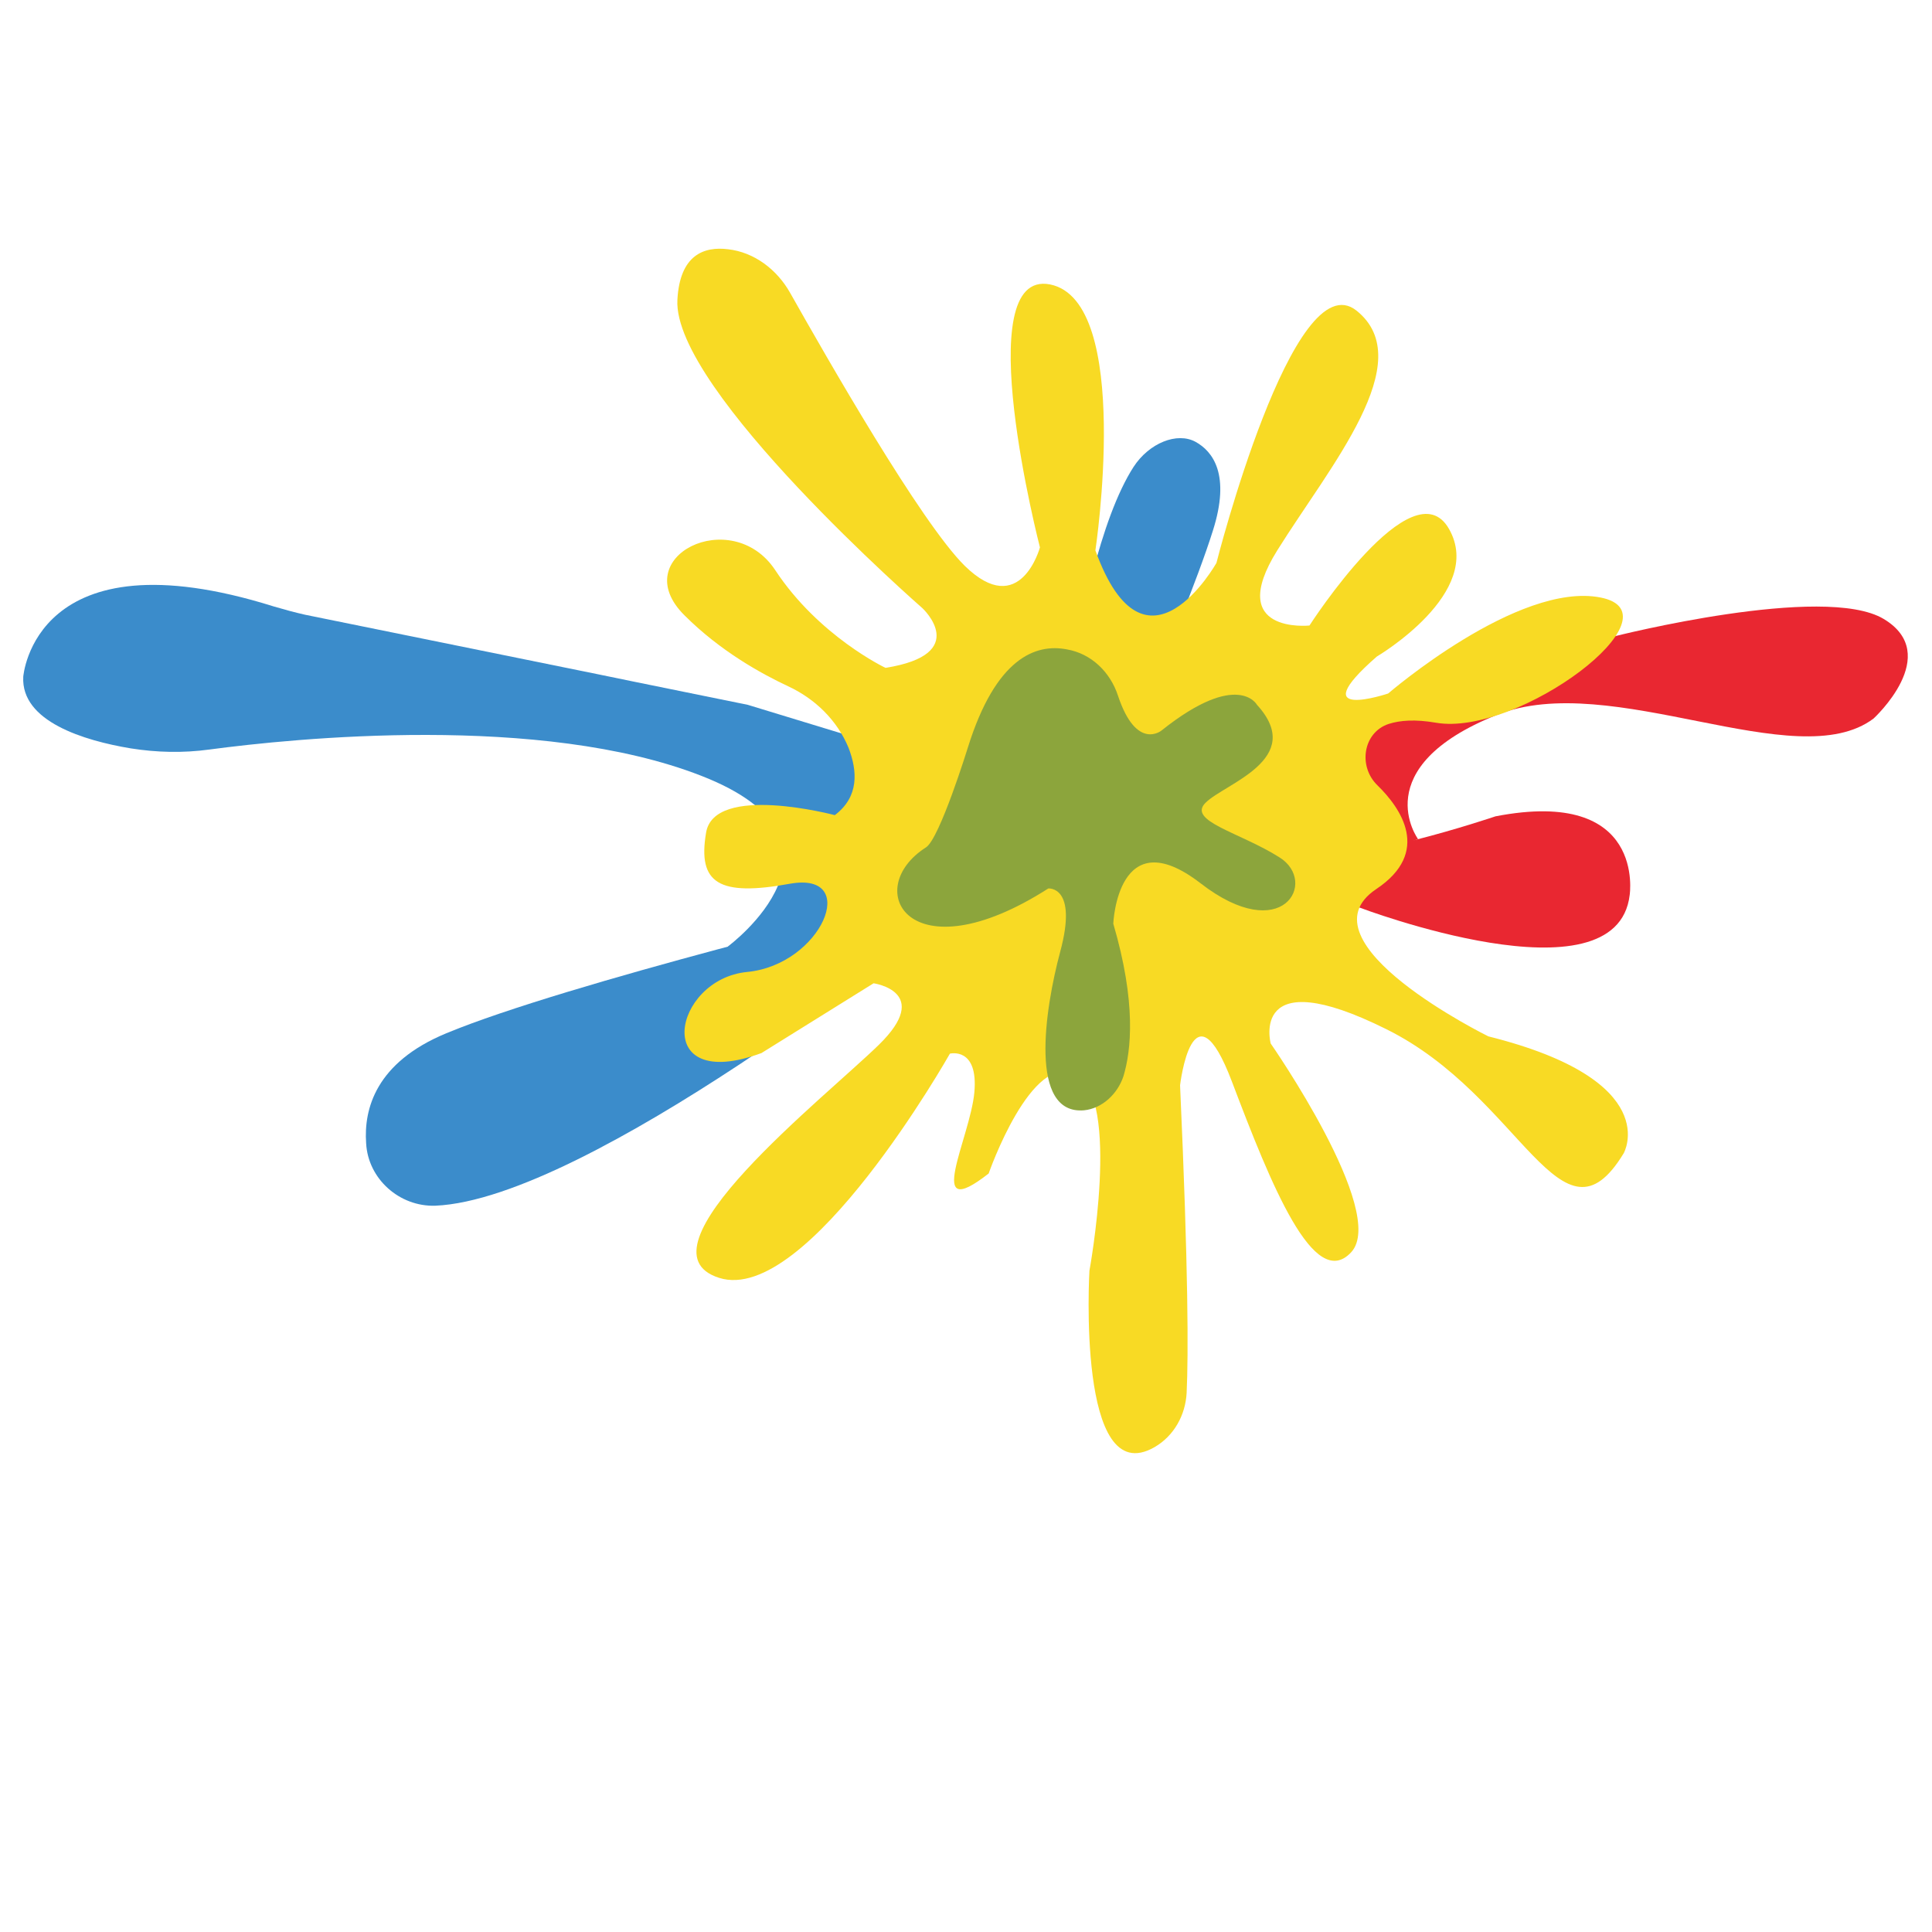
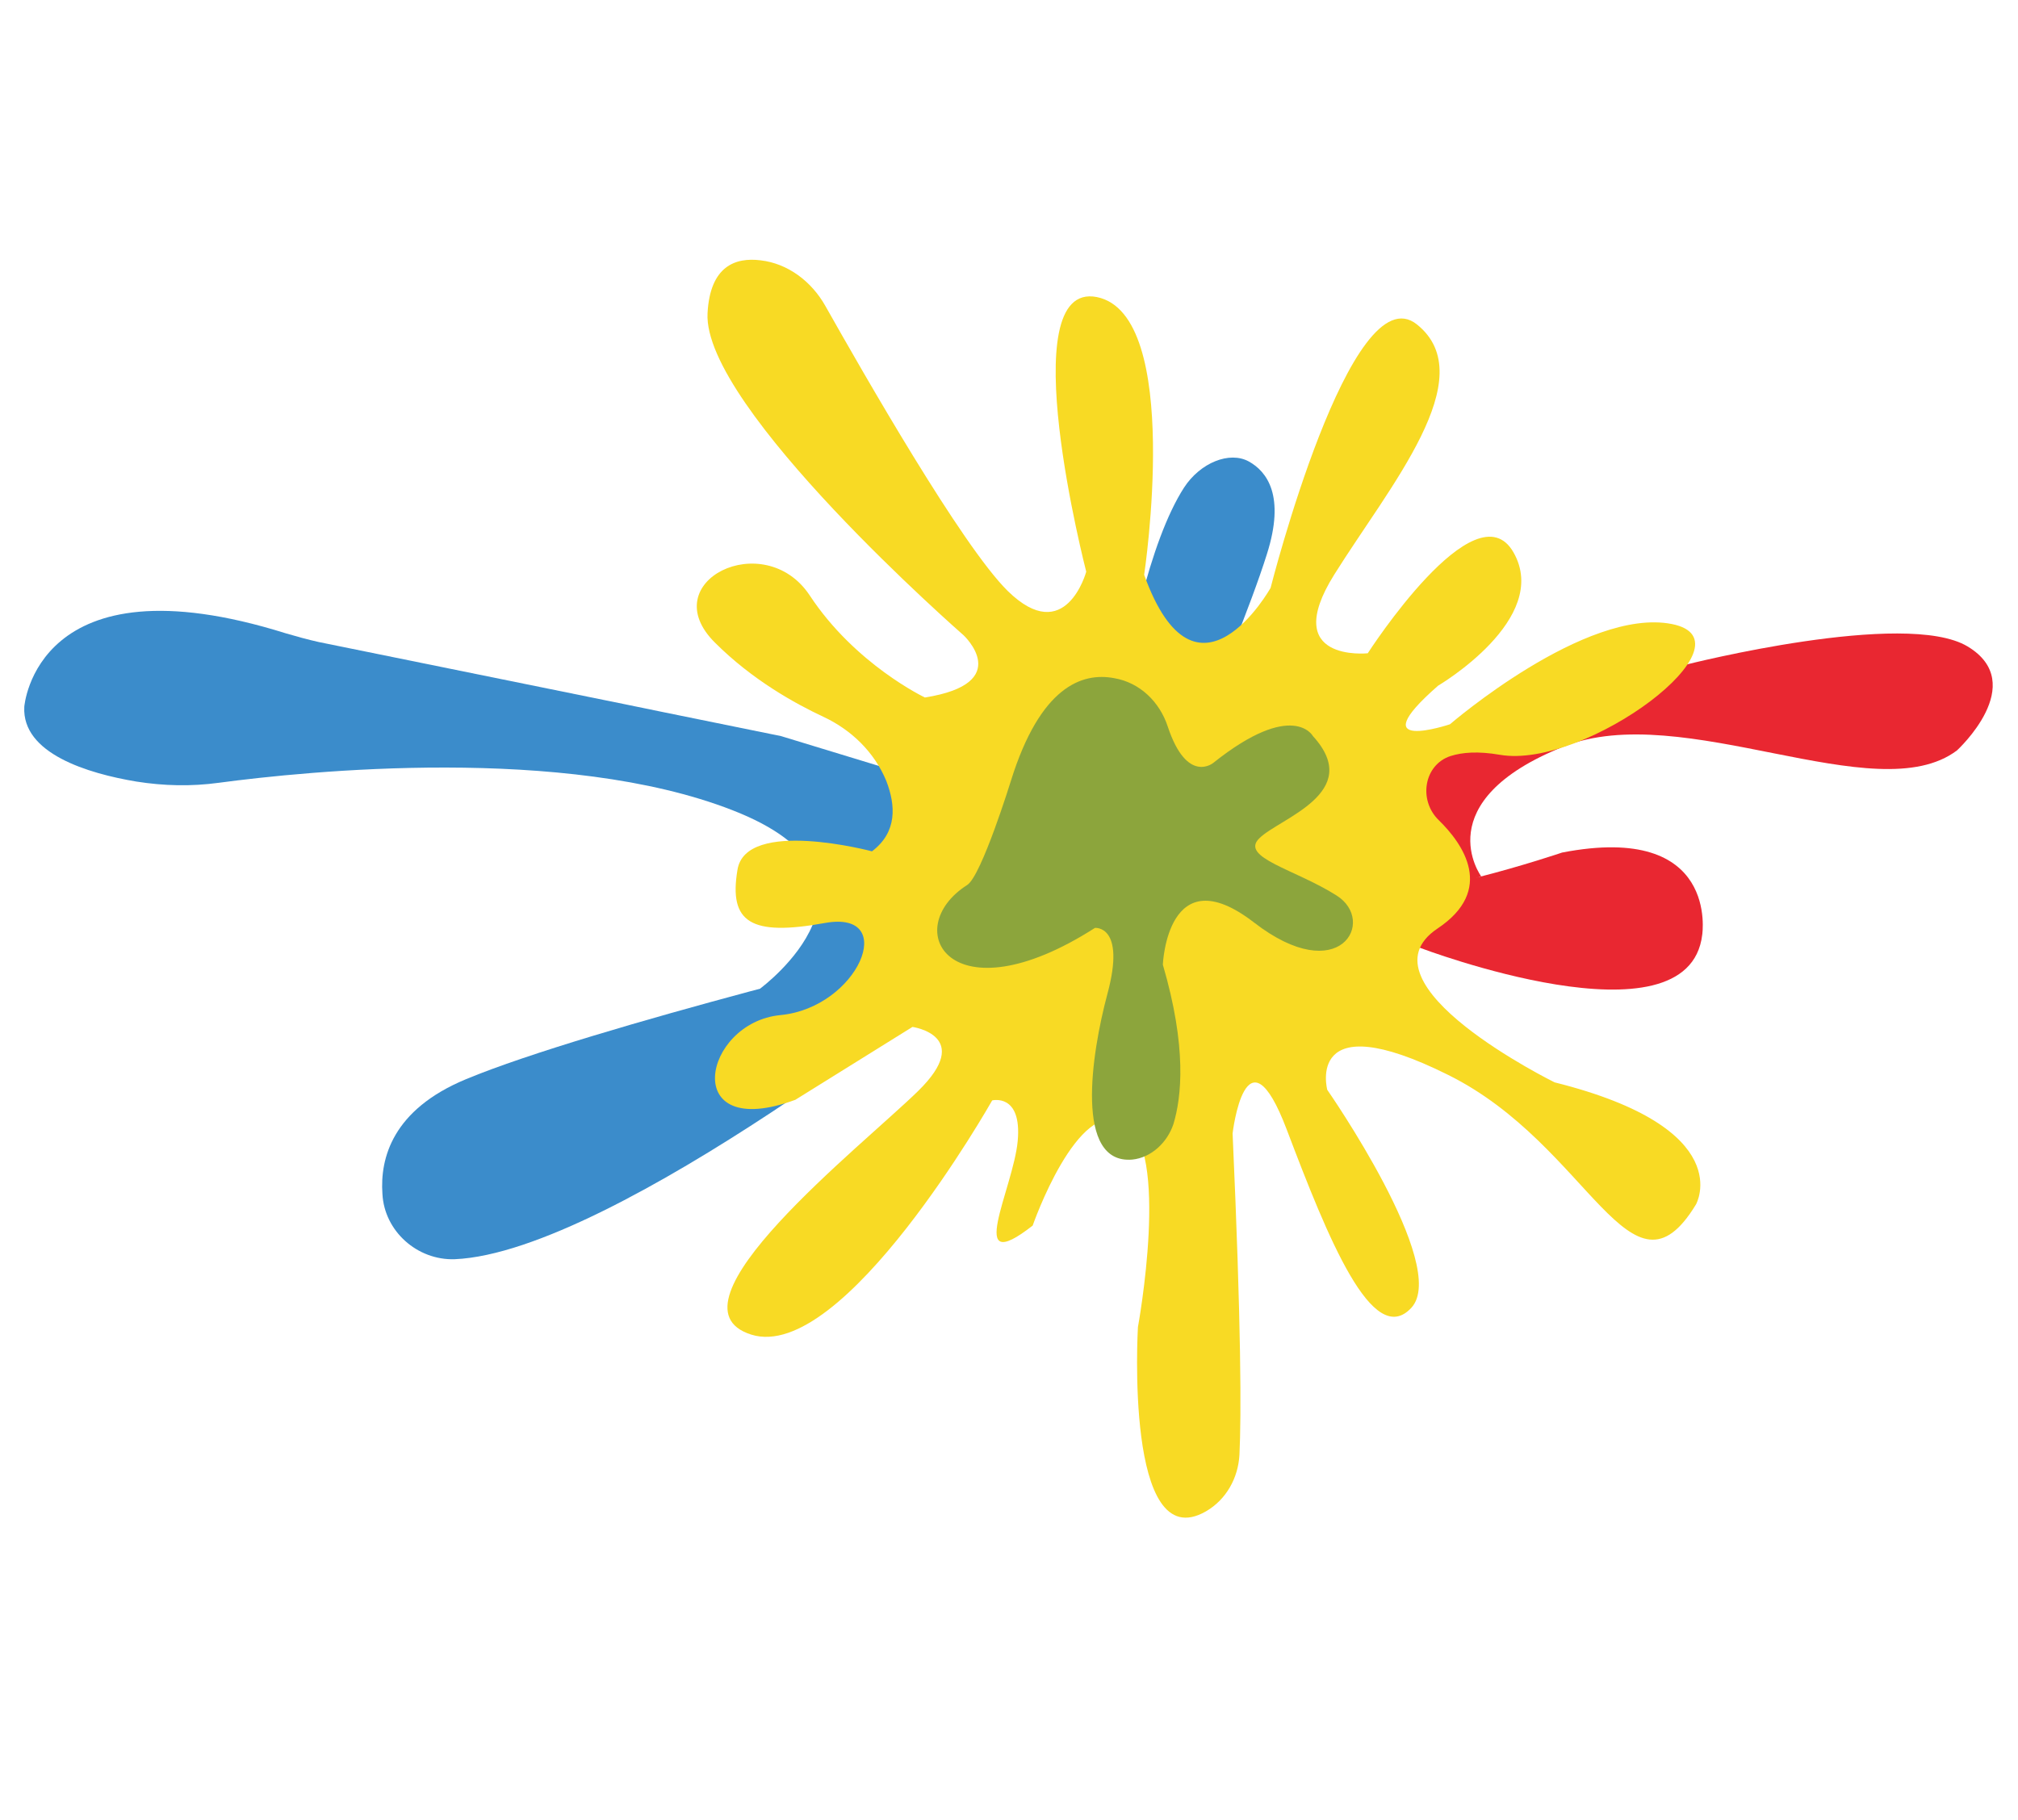
- <svg xmlns="http://www.w3.org/2000/svg" version="1.1" id="Layer_1" x="0px" y="0px" width="324px" height="324px" viewBox="0 0 324 324" style="enable-background:new 0 0 324 324;" xml:space="preserve">
+ <svg xmlns="http://www.w3.org/2000/svg" version="1.1" id="Layer_1" x="0px" y="0px" width="324px" height="292.2px" viewBox="0 0 324 292.2" style="enable-background:new 0 0 324 292.2;" xml:space="preserve">
  <style type="text/css">
	.st0{fill:#E92731;}
	.st1{fill:#3B8CCB;}
	.st2{fill:#F8DA24;}
	.st3{fill:#8CA53C;}
</style>
  <g>
    <path class="st0" d="M237.8,140.7c0,0-8.8-12,13.2-20.8c19.2-7.7,50.2,10.4,63.2,0.6c0,0,11.7-10.7,1.7-16.7   c-10-6-45.1,2.9-45.1,2.9l-49.2,16.7l0.9,23.6L237.8,140.7z" />
    <path class="st0" d="M228,152.2c0,0,43.1,16.4,45.3-2.1c0,0,2.8-18.1-22.5-13.2c0,0-25.3,8.6-33.6,6.3l-0.1,8.9L228,152.2z" />
    <path class="st1" d="M175.6,147.6c0,0,3.4-52,14.5-69.3c2.6-4,7.3-5.9,10.4-4.2c2.9,1.6,5.9,5.5,2.9,14.9   c-5,16-23.5,57.2-23.5,57.2L175.6,147.6z" />
    <path class="st1" d="M122.1,158.7c0,0,23.8-17.6-4.5-28.6c-26.9-10.5-68.3-6.3-82.5-4.4c-4.4,0.6-8.8,0.5-13.2-0.2   c-7.8-1.3-18.4-4.5-18-12c0,0,1.8-24.4,42-11.8c1.7,0.5,3.5,1,5.3,1.4l49.2,10c8.2,1.7,0,0,25,5.1l38.7,11.8   c7.2,2.1-9.4,8-8.6,15.4C156.4,152.8,122.9,172.1,122.1,158.7z" />
    <path class="st1" d="M155.2,156c0,0-56.5,45.1-82.2,46.2c-6,0.2-11.3-4.5-11.6-10.5c-0.4-5.7,1.6-13.5,13.4-18.4   c20.2-8.4,76-21.9,76-21.9L155.2,156z" />
    <path class="st2" d="M272.3,193.4c0,0,6.9-12.2-22.7-19.6c0,0-32.1-15.8-18.8-24.7c9.3-6.2,4.1-13.6,0.2-17.4   c-3.3-3.2-2.4-8.9,1.9-10.3c1.9-0.6,4.4-0.8,7.9-0.2c13.8,2.4,41.4-18.3,27.6-21c-13.8-2.7-35.6,16.1-35.6,16.1s-14.6,4.9-1.9-6.2   c0,0,18.2-10.7,12.1-21.4s-23.4,16.2-23.4,16.2s-14.2,1.5-5.4-12.6c8.8-14.1,23.9-31.7,13.3-40.2S204,94.4,204,94.4   s-11.9,21.2-20.3-2.1c0,0,6.3-41.8-7.6-44.6c-13.8-2.7-1.7,44.1-1.7,44.1s-3.3,12.2-12.6,3.1c-7.4-7.3-23.2-35-29.3-45.8   c-2.2-3.9-6-6.8-10.4-7.3c-4-0.5-8.1,0.9-8.5,8.5c-0.8,15.1,41.1,51.7,41.1,51.7s8.3,7.7-6.2,10c0,0-11.2-5.3-18.5-16.4   c-7.3-11-25.1-2.2-15.2,7.6c6,6,12.9,9.8,17.4,11.9c4.5,2.1,8.2,5.7,10.1,10.3c1.5,3.9,1.8,8.2-2.3,11.3c0,0-20.3-5.4-21.6,3   c-1.4,8.4,2.1,10.7,14.1,8.5c11.9-2.1,5.3,13.6-7.2,14.8s-16.3,20.5,2.4,13.6l18.8-11.7c0,0,10,1.4,0.9,10.3   c-9.1,8.9-41.6,34.4-26.8,39.1c14.8,4.7,38.7-37.6,38.7-37.6s4.8-1.2,4.1,6.5s-8.6,22.2,2.4,13.6c0,0,7.2-20.7,14.7-16.6   s2.2,32.9,2.2,32.9s-2.2,37.1,10.9,29.6c3.3-1.9,5.2-5.4,5.4-9.1c0.3-6.3,0.3-20.5-1.1-51.6c0,0,2.1-18,8.7-0.6s13.8,35.3,20,28.6   c6.2-6.7-13.5-35-13.5-35s-3.7-13.9,19.4-2.4C255.3,183.9,261.8,210.7,272.3,193.4z" />
    <path class="st3" d="M188.4,180.5c1.3-4.3,2.2-12.3-1.7-25.6c0,0,0.7-17.5,14.6-6.8c13.8,10.7,19.8-0.2,13.3-4.3   c-6.6-4.2-15.6-6.1-12.4-9.2c3.2-3.2,16.9-7.3,8.6-16.4c0,0-3.2-5.9-16,4.3c0,0-4.2,3.5-7.3-5.8c-1.3-4-4.5-7.1-8.6-7.8   c-5.2-1-11.9,1.4-16.6,16.5c0,0-4.7,15.2-7,16.7c-11,7-2.8,21.8,20.5,6.9c0,0,5-0.5,2,10.6c-2.6,9.7-5.3,27.4,4,26.6   C184.8,185.9,187.4,183.5,188.4,180.5z" />
  </g>
  <g>
</g>
  <g>
</g>
  <g>
</g>
  <g>
</g>
  <g>
</g>
  <g>
</g>
</svg>
